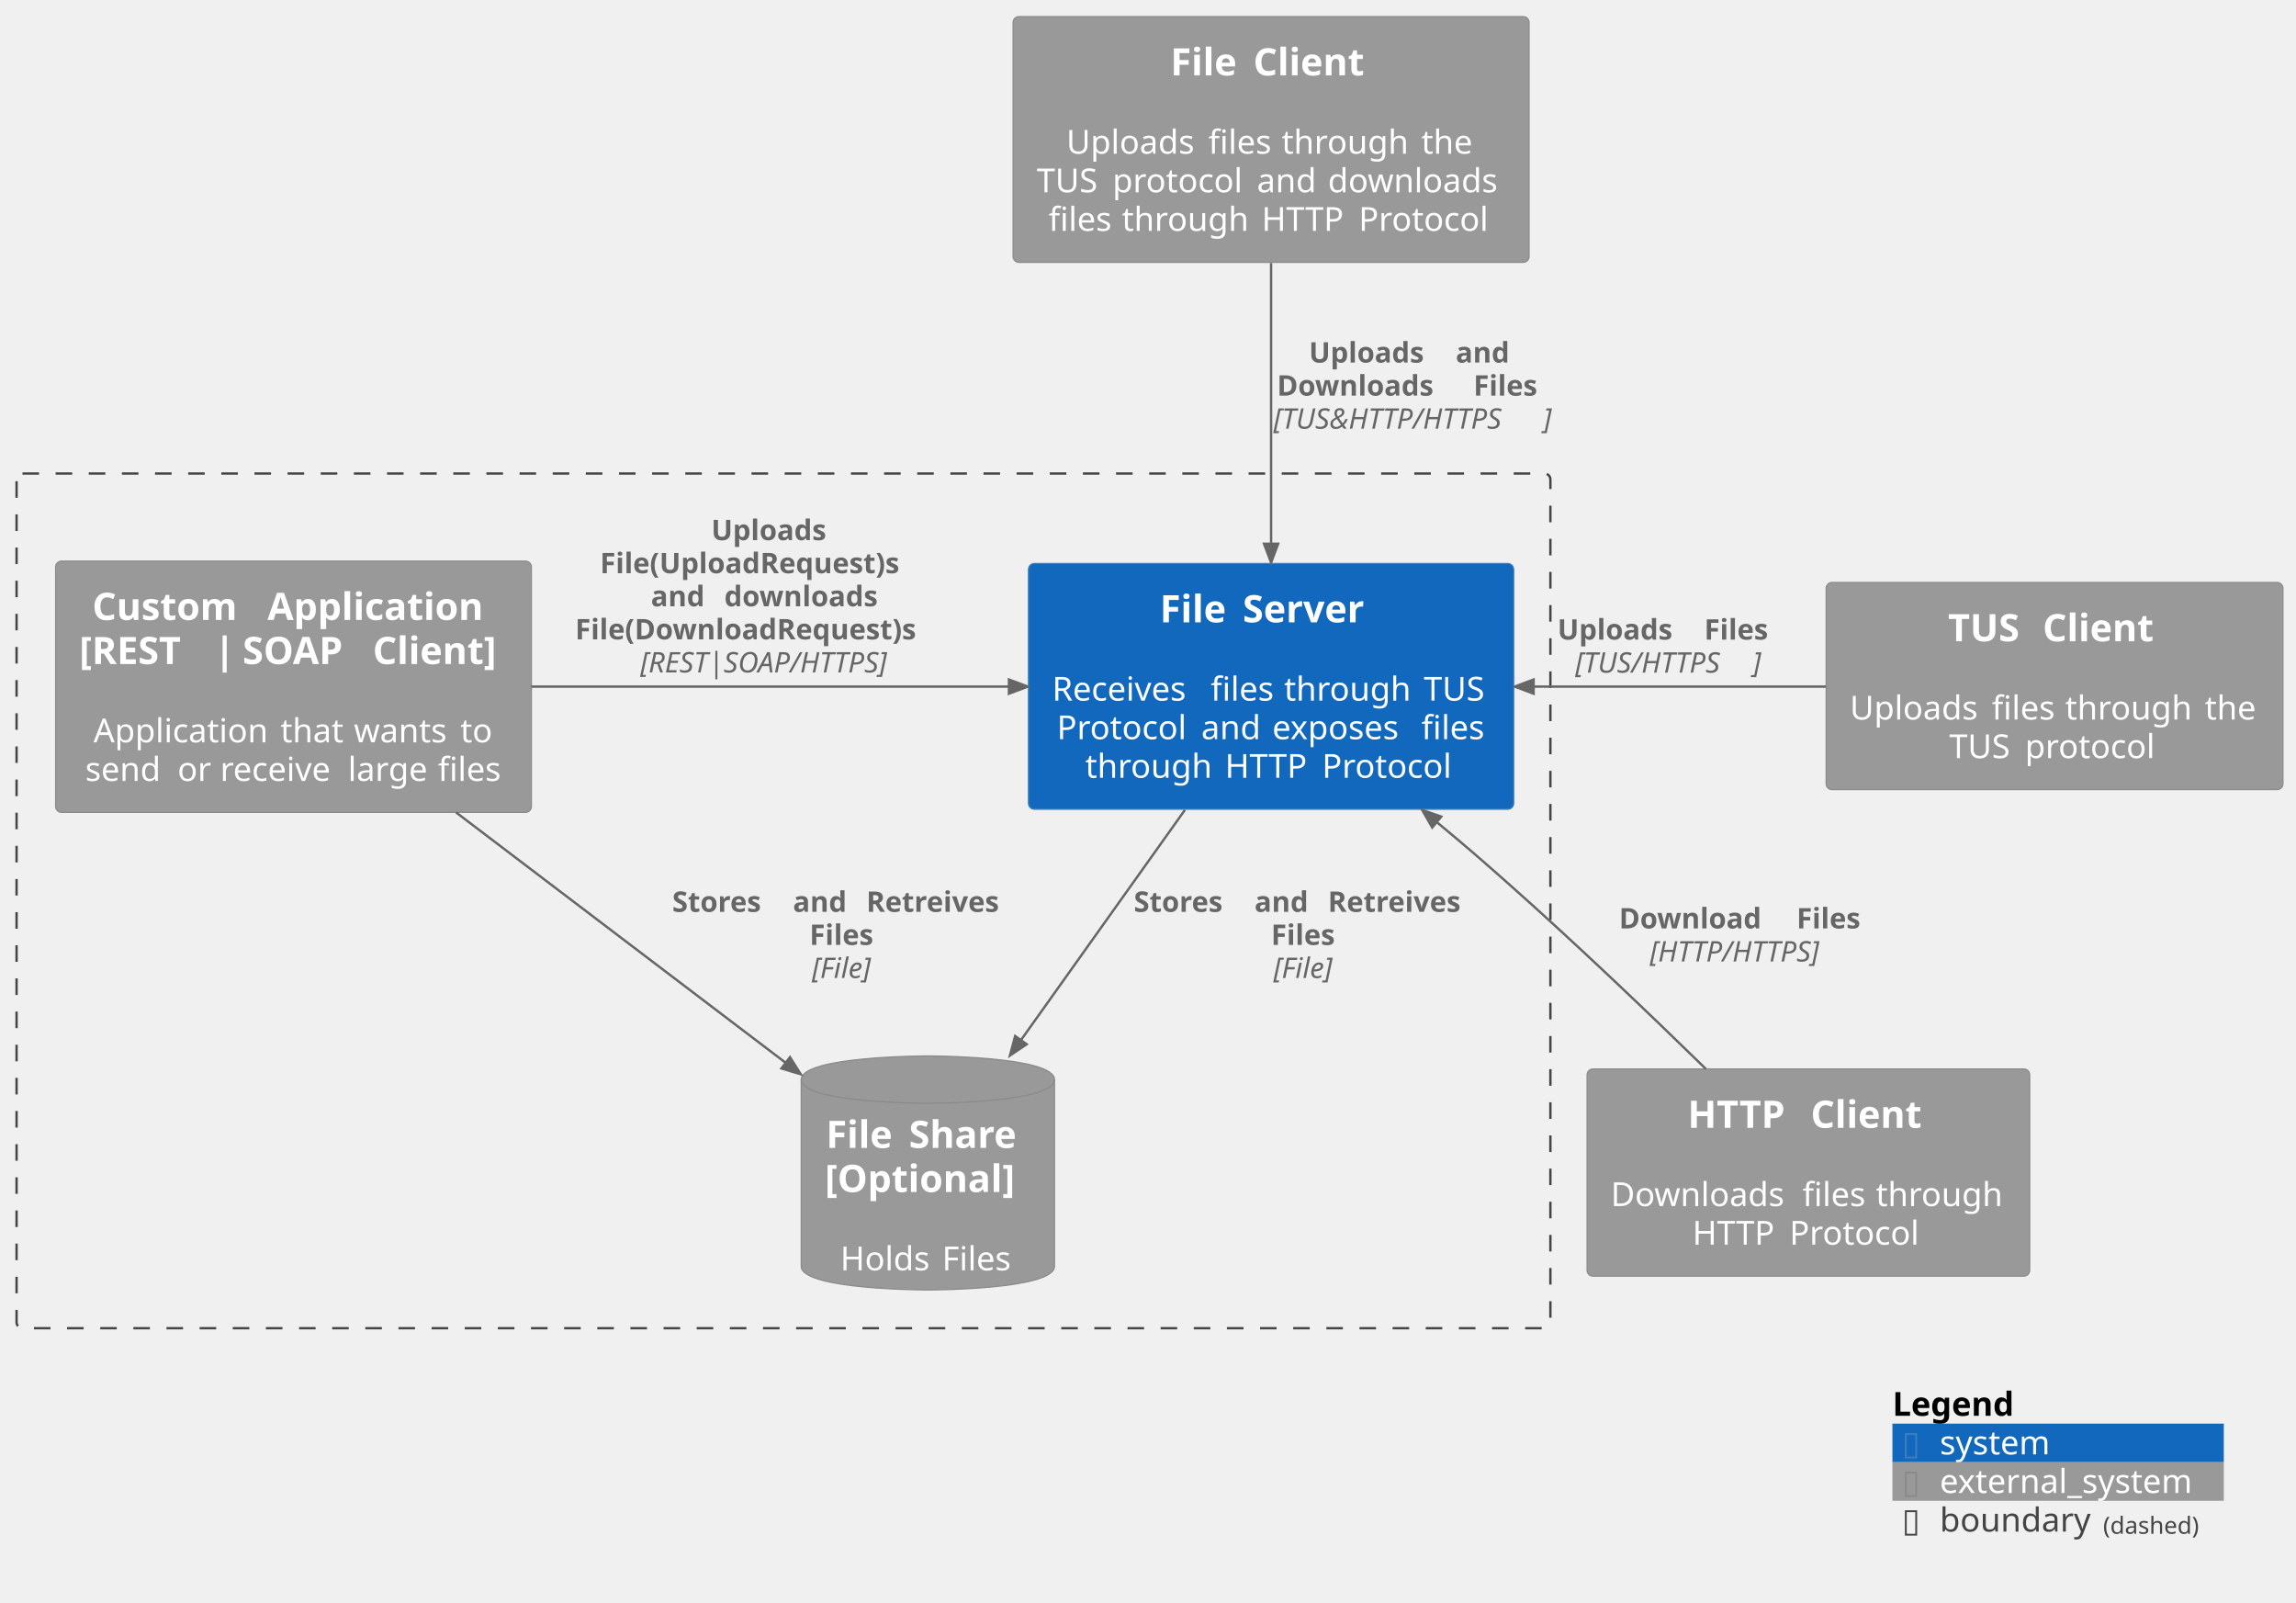
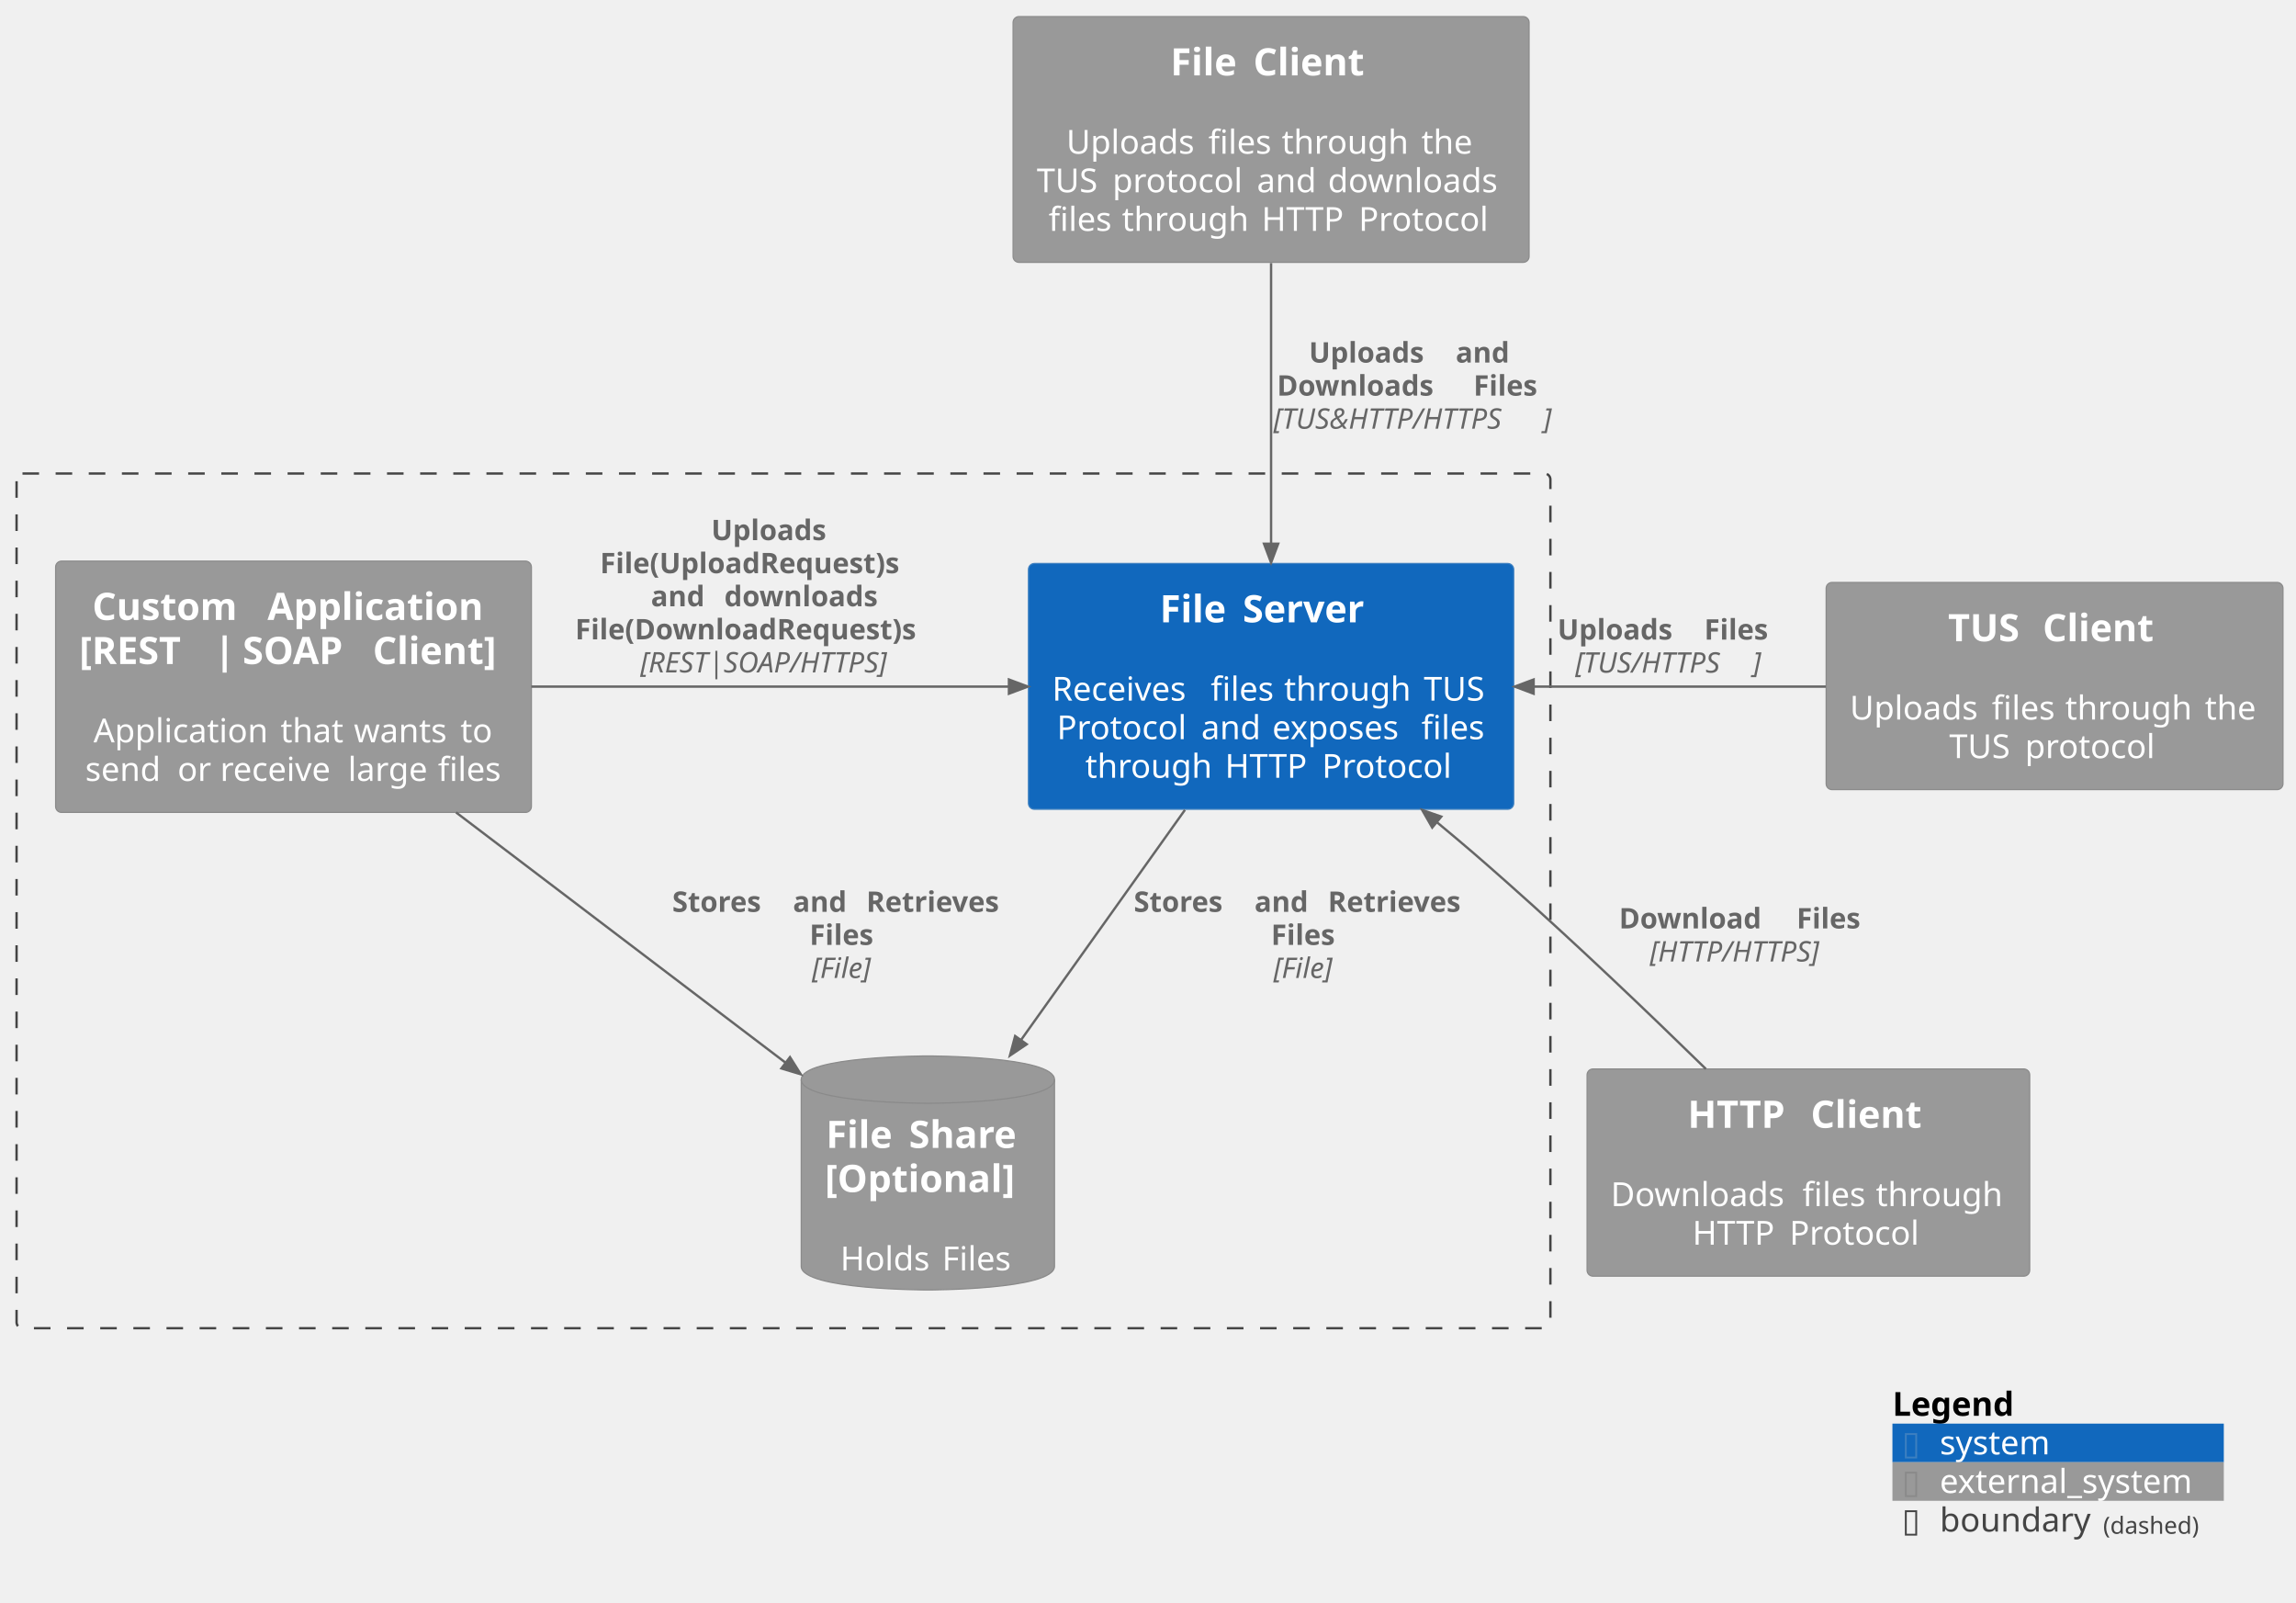
<svg xmlns="http://www.w3.org/2000/svg" contentStyleType="text/css" height="677px" preserveAspectRatio="none" style="width:970px;height:677px;background:#FFFFFF;" version="1.1" viewBox="0 0 970 677" width="970px" zoomAndPan="magnify">
  <defs />
  <g>
    <g id="cluster_b0">
      <rect fill="none" height="361" rx="2.5" ry="2.5" style="stroke:#444444;stroke-width:1.0;stroke-dasharray:7.0,7.0;" width="648" x="7" y="200" />
      <text fill="#444444" font-family="sans-serif" font-size="16" font-weight="bold" lengthAdjust="spacing" textLength="6" x="328" y="216.852"> </text>
    </g>
    <g id="elem_app0">
      <rect fill="#999999" height="106.141" rx="2.5" ry="2.5" style="stroke:#8A8A8A;stroke-width:0.5;" width="201" x="23.5" y="237" />
      <text fill="#FFFFFF" font-family="sans-serif" font-size="16" font-weight="bold" lengthAdjust="spacing" textLength="68" x="39" y="261.852">Custom</text>
      <text fill="#FFFFFF" font-family="sans-serif" font-size="16" font-weight="bold" lengthAdjust="spacing" textLength="6" x="107" y="261.852"> </text>
      <text fill="#FFFFFF" font-family="sans-serif" font-size="16" font-weight="bold" lengthAdjust="spacing" textLength="96" x="113" y="261.852">Application</text>
      <text fill="#FFFFFF" font-family="sans-serif" font-size="16" font-weight="bold" lengthAdjust="spacing" textLength="51" x="33.5" y="280.477">[REST</text>
      <text fill="#FFFFFF" font-family="sans-serif" font-size="16" font-weight="bold" lengthAdjust="spacing" textLength="6" x="84.5" y="280.477"> </text>
      <text fill="#FFFFFF" font-family="sans-serif" font-size="16" font-weight="bold" lengthAdjust="spacing" textLength="6" x="90.5" y="280.477">|</text>
      <text fill="#FFFFFF" font-family="sans-serif" font-size="16" font-weight="bold" lengthAdjust="spacing" textLength="6" x="96.5" y="280.477"> </text>
      <text fill="#FFFFFF" font-family="sans-serif" font-size="16" font-weight="bold" lengthAdjust="spacing" textLength="49" x="102.5" y="280.477">SOAP</text>
      <text fill="#FFFFFF" font-family="sans-serif" font-size="16" font-weight="bold" lengthAdjust="spacing" textLength="6" x="151.5" y="280.477"> </text>
      <text fill="#FFFFFF" font-family="sans-serif" font-size="16" font-weight="bold" lengthAdjust="spacing" textLength="57" x="157.5" y="280.477">Client]</text>
      <text fill="#FFFFFF" font-family="sans-serif" font-size="14" lengthAdjust="spacing" textLength="4" x="122" y="297.245"> </text>
      <text fill="#FFFFFF" font-family="sans-serif" font-size="14" lengthAdjust="spacing" textLength="75" x="39.5" y="313.542">Application</text>
      <text fill="#FFFFFF" font-family="sans-serif" font-size="14" lengthAdjust="spacing" textLength="4" x="114.5" y="313.542"> </text>
      <text fill="#FFFFFF" font-family="sans-serif" font-size="14" lengthAdjust="spacing" textLength="27" x="118.5" y="313.542">that</text>
      <text fill="#FFFFFF" font-family="sans-serif" font-size="14" lengthAdjust="spacing" textLength="4" x="145.5" y="313.542"> </text>
      <text fill="#FFFFFF" font-family="sans-serif" font-size="14" lengthAdjust="spacing" textLength="41" x="149.5" y="313.542">wants</text>
      <text fill="#FFFFFF" font-family="sans-serif" font-size="14" lengthAdjust="spacing" textLength="4" x="190.5" y="313.542"> </text>
      <text fill="#FFFFFF" font-family="sans-serif" font-size="14" lengthAdjust="spacing" textLength="14" x="194.5" y="313.542">to</text>
      <text fill="#FFFFFF" font-family="sans-serif" font-size="14" lengthAdjust="spacing" textLength="35" x="36" y="329.839">send</text>
      <text fill="#FFFFFF" font-family="sans-serif" font-size="14" lengthAdjust="spacing" textLength="4" x="71" y="329.839"> </text>
      <text fill="#FFFFFF" font-family="sans-serif" font-size="14" lengthAdjust="spacing" textLength="14" x="75" y="329.839">or</text>
      <text fill="#FFFFFF" font-family="sans-serif" font-size="14" lengthAdjust="spacing" textLength="4" x="89" y="329.839"> </text>
      <text fill="#FFFFFF" font-family="sans-serif" font-size="14" lengthAdjust="spacing" textLength="50" x="93" y="329.839">receive</text>
      <text fill="#FFFFFF" font-family="sans-serif" font-size="14" lengthAdjust="spacing" textLength="4" x="143" y="329.839"> </text>
      <text fill="#FFFFFF" font-family="sans-serif" font-size="14" lengthAdjust="spacing" textLength="34" x="147" y="329.839">large</text>
      <text fill="#FFFFFF" font-family="sans-serif" font-size="14" lengthAdjust="spacing" textLength="4" x="181" y="329.839"> </text>
      <text fill="#FFFFFF" font-family="sans-serif" font-size="14" lengthAdjust="spacing" textLength="27" x="185" y="329.839">files</text>
    </g>
    <g id="elem_file0">
      <path d="M338.5,456 C338.5,446 392,446 392,446 C392,446 445.5,446 445.5,456 L445.5,534.844 C445.5,544.844 392,544.844 392,544.844 C392,544.844 338.5,544.844 338.5,534.844 L338.5,456 " fill="#999999" style="stroke:#8A8A8A;stroke-width:0.5;" />
      <path d="M338.5,456 C338.5,466 392,466 392,466 C392,466 445.5,466 445.5,456 " fill="none" style="stroke:#8A8A8A;stroke-width:0.5;" />
      <text fill="#FFFFFF" font-family="sans-serif" font-size="16" font-weight="bold" lengthAdjust="spacing" textLength="29" x="349" y="484.852">File</text>
      <text fill="#FFFFFF" font-family="sans-serif" font-size="16" font-weight="bold" lengthAdjust="spacing" textLength="6" x="378" y="484.852"> </text>
      <text fill="#FFFFFF" font-family="sans-serif" font-size="16" font-weight="bold" lengthAdjust="spacing" textLength="51" x="384" y="484.852">Share</text>
      <text fill="#FFFFFF" font-family="sans-serif" font-size="16" font-weight="bold" lengthAdjust="spacing" textLength="87" x="348.5" y="503.477">[Optional]</text>
      <text fill="#FFFFFF" font-family="sans-serif" font-size="14" lengthAdjust="spacing" textLength="4" x="390" y="520.245"> </text>
      <text fill="#FFFFFF" font-family="sans-serif" font-size="14" lengthAdjust="spacing" textLength="39" x="355" y="536.542">Holds</text>
      <text fill="#FFFFFF" font-family="sans-serif" font-size="14" lengthAdjust="spacing" textLength="4" x="394" y="536.542"> </text>
      <text fill="#FFFFFF" font-family="sans-serif" font-size="14" lengthAdjust="spacing" textLength="31" x="398" y="536.542">Files</text>
    </g>
    <g id="elem_fs">
      <rect fill="#1168BD" height="103.812" rx="2.5" ry="2.5" style="stroke:#3C7FC0;stroke-width:0.5;" width="205" x="434.5" y="238" />
      <text fill="#FFFFFF" font-family="sans-serif" font-size="16" font-weight="bold" lengthAdjust="spacing" textLength="29" x="490" y="262.852">File</text>
      <text fill="#FFFFFF" font-family="sans-serif" font-size="16" font-weight="bold" lengthAdjust="spacing" textLength="6" x="519" y="262.852"> </text>
      <text fill="#FFFFFF" font-family="sans-serif" font-size="16" font-weight="bold" lengthAdjust="spacing" textLength="59" x="525" y="262.852">Server</text>
      <text fill="#FFFFFF" font-family="sans-serif" font-size="14" lengthAdjust="spacing" textLength="4" x="535" y="279.62"> </text>
      <text fill="#FFFFFF" font-family="sans-serif" font-size="14" lengthAdjust="spacing" textLength="63" x="444.5" y="295.917">Receives</text>
      <text fill="#FFFFFF" font-family="sans-serif" font-size="14" lengthAdjust="spacing" textLength="4" x="507.5" y="295.917"> </text>
      <text fill="#FFFFFF" font-family="sans-serif" font-size="14" lengthAdjust="spacing" textLength="27" x="511.5" y="295.917">files</text>
      <text fill="#FFFFFF" font-family="sans-serif" font-size="14" lengthAdjust="spacing" textLength="4" x="538.5" y="295.917"> </text>
      <text fill="#FFFFFF" font-family="sans-serif" font-size="14" lengthAdjust="spacing" textLength="55" x="542.5" y="295.917">through</text>
      <text fill="#FFFFFF" font-family="sans-serif" font-size="14" lengthAdjust="spacing" textLength="4" x="597.5" y="295.917"> </text>
      <text fill="#FFFFFF" font-family="sans-serif" font-size="14" lengthAdjust="spacing" textLength="28" x="601.5" y="295.917">TUS</text>
      <text fill="#FFFFFF" font-family="sans-serif" font-size="14" lengthAdjust="spacing" textLength="57" x="446.5" y="312.214">Protocol</text>
      <text fill="#FFFFFF" font-family="sans-serif" font-size="14" lengthAdjust="spacing" textLength="4" x="503.5" y="312.214"> </text>
      <text fill="#FFFFFF" font-family="sans-serif" font-size="14" lengthAdjust="spacing" textLength="26" x="507.5" y="312.214">and</text>
      <text fill="#FFFFFF" font-family="sans-serif" font-size="14" lengthAdjust="spacing" textLength="4" x="533.5" y="312.214"> </text>
      <text fill="#FFFFFF" font-family="sans-serif" font-size="14" lengthAdjust="spacing" textLength="59" x="537.5" y="312.214">exposes</text>
      <text fill="#FFFFFF" font-family="sans-serif" font-size="14" lengthAdjust="spacing" textLength="4" x="596.5" y="312.214"> </text>
      <text fill="#FFFFFF" font-family="sans-serif" font-size="14" lengthAdjust="spacing" textLength="27" x="600.5" y="312.214">files</text>
      <text fill="#FFFFFF" font-family="sans-serif" font-size="14" lengthAdjust="spacing" textLength="55" x="458.5" y="328.511">through</text>
      <text fill="#FFFFFF" font-family="sans-serif" font-size="14" lengthAdjust="spacing" textLength="4" x="513.5" y="328.511"> </text>
      <text fill="#FFFFFF" font-family="sans-serif" font-size="14" lengthAdjust="spacing" textLength="37" x="517.5" y="328.511">HTTP</text>
      <text fill="#FFFFFF" font-family="sans-serif" font-size="14" lengthAdjust="spacing" textLength="4" x="554.5" y="328.511"> </text>
      <text fill="#FFFFFF" font-family="sans-serif" font-size="14" lengthAdjust="spacing" textLength="57" x="558.5" y="328.511">Protocol</text>
    </g>
    <g id="elem_fc">
      <rect fill="#999999" height="103.812" rx="2.5" ry="2.5" style="stroke:#8A8A8A;stroke-width:0.5;" width="218" x="428" y="7" />
      <text fill="#FFFFFF" font-family="sans-serif" font-size="16" font-weight="bold" lengthAdjust="spacing" textLength="29" x="494.5" y="31.852">File</text>
      <text fill="#FFFFFF" font-family="sans-serif" font-size="16" font-weight="bold" lengthAdjust="spacing" textLength="6" x="523.5" y="31.852"> </text>
      <text fill="#FFFFFF" font-family="sans-serif" font-size="16" font-weight="bold" lengthAdjust="spacing" textLength="50" x="529.5" y="31.852">Client</text>
      <text fill="#FFFFFF" font-family="sans-serif" font-size="14" lengthAdjust="spacing" textLength="4" x="535" y="48.62"> </text>
      <text fill="#FFFFFF" font-family="sans-serif" font-size="14" lengthAdjust="spacing" textLength="56" x="450.5" y="64.917">Uploads</text>
      <text fill="#FFFFFF" font-family="sans-serif" font-size="14" lengthAdjust="spacing" textLength="4" x="506.5" y="64.917"> </text>
      <text fill="#FFFFFF" font-family="sans-serif" font-size="14" lengthAdjust="spacing" textLength="27" x="510.5" y="64.917">files</text>
      <text fill="#FFFFFF" font-family="sans-serif" font-size="14" lengthAdjust="spacing" textLength="4" x="537.5" y="64.917"> </text>
      <text fill="#FFFFFF" font-family="sans-serif" font-size="14" lengthAdjust="spacing" textLength="55" x="541.5" y="64.917">through</text>
      <text fill="#FFFFFF" font-family="sans-serif" font-size="14" lengthAdjust="spacing" textLength="4" x="596.5" y="64.917"> </text>
      <text fill="#FFFFFF" font-family="sans-serif" font-size="14" lengthAdjust="spacing" textLength="23" x="600.5" y="64.917">the</text>
      <text fill="#FFFFFF" font-family="sans-serif" font-size="14" lengthAdjust="spacing" textLength="28" x="438" y="81.214">TUS</text>
      <text fill="#FFFFFF" font-family="sans-serif" font-size="14" lengthAdjust="spacing" textLength="4" x="466" y="81.214"> </text>
      <text fill="#FFFFFF" font-family="sans-serif" font-size="14" lengthAdjust="spacing" textLength="57" x="470" y="81.214">protocol</text>
      <text fill="#FFFFFF" font-family="sans-serif" font-size="14" lengthAdjust="spacing" textLength="4" x="527" y="81.214"> </text>
      <text fill="#FFFFFF" font-family="sans-serif" font-size="14" lengthAdjust="spacing" textLength="26" x="531" y="81.214">and</text>
      <text fill="#FFFFFF" font-family="sans-serif" font-size="14" lengthAdjust="spacing" textLength="4" x="557" y="81.214"> </text>
      <text fill="#FFFFFF" font-family="sans-serif" font-size="14" lengthAdjust="spacing" textLength="75" x="561" y="81.214">downloads</text>
      <text fill="#FFFFFF" font-family="sans-serif" font-size="14" lengthAdjust="spacing" textLength="27" x="443" y="97.511">files</text>
      <text fill="#FFFFFF" font-family="sans-serif" font-size="14" lengthAdjust="spacing" textLength="4" x="470" y="97.511"> </text>
      <text fill="#FFFFFF" font-family="sans-serif" font-size="14" lengthAdjust="spacing" textLength="55" x="474" y="97.511">through</text>
      <text fill="#FFFFFF" font-family="sans-serif" font-size="14" lengthAdjust="spacing" textLength="4" x="529" y="97.511"> </text>
      <text fill="#FFFFFF" font-family="sans-serif" font-size="14" lengthAdjust="spacing" textLength="37" x="533" y="97.511">HTTP</text>
      <text fill="#FFFFFF" font-family="sans-serif" font-size="14" lengthAdjust="spacing" textLength="4" x="570" y="97.511"> </text>
      <text fill="#FFFFFF" font-family="sans-serif" font-size="14" lengthAdjust="spacing" textLength="57" x="574" y="97.511">Protocol</text>
    </g>
    <g id="elem_tus">
      <rect fill="#999999" height="87.516" rx="2.5" ry="2.5" style="stroke:#8A8A8A;stroke-width:0.5;" width="193" x="771.5" y="246" />
      <text fill="#FFFFFF" font-family="sans-serif" font-size="16" font-weight="bold" lengthAdjust="spacing" textLength="34" x="823" y="270.852">TUS</text>
      <text fill="#FFFFFF" font-family="sans-serif" font-size="16" font-weight="bold" lengthAdjust="spacing" textLength="6" x="857" y="270.852"> </text>
      <text fill="#FFFFFF" font-family="sans-serif" font-size="16" font-weight="bold" lengthAdjust="spacing" textLength="50" x="863" y="270.852">Client</text>
      <text fill="#FFFFFF" font-family="sans-serif" font-size="14" lengthAdjust="spacing" textLength="4" x="866" y="287.62"> </text>
      <text fill="#FFFFFF" font-family="sans-serif" font-size="14" lengthAdjust="spacing" textLength="56" x="781.5" y="303.917">Uploads</text>
      <text fill="#FFFFFF" font-family="sans-serif" font-size="14" lengthAdjust="spacing" textLength="4" x="837.5" y="303.917"> </text>
      <text fill="#FFFFFF" font-family="sans-serif" font-size="14" lengthAdjust="spacing" textLength="27" x="841.5" y="303.917">files</text>
      <text fill="#FFFFFF" font-family="sans-serif" font-size="14" lengthAdjust="spacing" textLength="4" x="868.5" y="303.917"> </text>
      <text fill="#FFFFFF" font-family="sans-serif" font-size="14" lengthAdjust="spacing" textLength="55" x="872.5" y="303.917">through</text>
      <text fill="#FFFFFF" font-family="sans-serif" font-size="14" lengthAdjust="spacing" textLength="4" x="927.5" y="303.917"> </text>
      <text fill="#FFFFFF" font-family="sans-serif" font-size="14" lengthAdjust="spacing" textLength="23" x="931.5" y="303.917">the</text>
      <text fill="#FFFFFF" font-family="sans-serif" font-size="14" lengthAdjust="spacing" textLength="28" x="823.5" y="320.214">TUS</text>
      <text fill="#FFFFFF" font-family="sans-serif" font-size="14" lengthAdjust="spacing" textLength="4" x="851.5" y="320.214"> </text>
      <text fill="#FFFFFF" font-family="sans-serif" font-size="14" lengthAdjust="spacing" textLength="57" x="855.5" y="320.214">protocol</text>
    </g>
    <g id="elem_http">
      <rect fill="#999999" height="87.516" rx="2.5" ry="2.5" style="stroke:#8A8A8A;stroke-width:0.5;" width="187" x="670.5" y="451.5" />
      <text fill="#FFFFFF" font-family="sans-serif" font-size="16" font-weight="bold" lengthAdjust="spacing" textLength="46" x="713" y="476.352">HTTP</text>
      <text fill="#FFFFFF" font-family="sans-serif" font-size="16" font-weight="bold" lengthAdjust="spacing" textLength="6" x="759" y="476.352"> </text>
      <text fill="#FFFFFF" font-family="sans-serif" font-size="16" font-weight="bold" lengthAdjust="spacing" textLength="50" x="765" y="476.352">Client</text>
      <text fill="#FFFFFF" font-family="sans-serif" font-size="14" lengthAdjust="spacing" textLength="4" x="762" y="493.12"> </text>
      <text fill="#FFFFFF" font-family="sans-serif" font-size="14" lengthAdjust="spacing" textLength="77" x="680.5" y="509.417">Downloads</text>
      <text fill="#FFFFFF" font-family="sans-serif" font-size="14" lengthAdjust="spacing" textLength="4" x="757.5" y="509.417"> </text>
      <text fill="#FFFFFF" font-family="sans-serif" font-size="14" lengthAdjust="spacing" textLength="27" x="761.5" y="509.417">files</text>
      <text fill="#FFFFFF" font-family="sans-serif" font-size="14" lengthAdjust="spacing" textLength="4" x="788.5" y="509.417"> </text>
      <text fill="#FFFFFF" font-family="sans-serif" font-size="14" lengthAdjust="spacing" textLength="55" x="792.5" y="509.417">through</text>
      <text fill="#FFFFFF" font-family="sans-serif" font-size="14" lengthAdjust="spacing" textLength="37" x="715" y="525.714">HTTP</text>
      <text fill="#FFFFFF" font-family="sans-serif" font-size="14" lengthAdjust="spacing" textLength="4" x="752" y="525.714"> </text>
      <text fill="#FFFFFF" font-family="sans-serif" font-size="14" lengthAdjust="spacing" textLength="57" x="756" y="525.714">Protocol</text>
    </g>
    <g id="link_app0_fs">
      <path d="M224.5,290 C288.13,290 362.19,290 426.25,290 " fill="none" id="app0-to-fs" style="stroke:#666666;stroke-width:1.0;" />
      <polygon fill="#666666" points="434.25,290,426.25,287,426.25,293,434.25,290" style="stroke:#666666;stroke-width:1.0;" />
      <text fill="#666666" font-family="sans-serif" font-size="12" font-weight="bold" lengthAdjust="spacing" textLength="58" x="300.5" y="228.139">Uploads</text>
      <text fill="#666666" font-family="sans-serif" font-size="12" font-weight="bold" lengthAdjust="spacing" textLength="152" x="253.5" y="242.107">File(UploadRequest)s</text>
      <text fill="#666666" font-family="sans-serif" font-size="12" font-weight="bold" lengthAdjust="spacing" textLength="27" x="275" y="256.076">and</text>
      <text fill="#666666" font-family="sans-serif" font-size="12" font-weight="bold" lengthAdjust="spacing" textLength="4" x="302" y="256.076"> </text>
      <text fill="#666666" font-family="sans-serif" font-size="12" font-weight="bold" lengthAdjust="spacing" textLength="78" x="306" y="256.076">downloads</text>
      <text fill="#666666" font-family="sans-serif" font-size="12" font-weight="bold" lengthAdjust="spacing" textLength="173" x="243" y="270.045">File(DownloadRequest)s</text>
      <text fill="#666666" font-family="sans-serif" font-size="12" font-style="italic" lengthAdjust="spacing" textLength="118" x="270.5" y="284.014">[REST|SOAP/HTTPS]</text>
    </g>
    <g id="link_app0_file0">
      <path d="M192.67,343.14 C237.95,377.53 290.049,417.081 331.929,448.891 " fill="none" id="app0-to-file0" style="stroke:#666666;stroke-width:1.0;" />
      <polygon fill="#666666" points="338.3,453.73,333.744,446.502,330.115,451.28,338.3,453.73" style="stroke:#666666;stroke-width:1.0;" />
      <text fill="#666666" font-family="sans-serif" font-size="12" font-weight="bold" lengthAdjust="spacing" textLength="47" x="284" y="385.139">Stores</text>
      <text fill="#666666" font-family="sans-serif" font-size="12" font-weight="bold" lengthAdjust="spacing" textLength="4" x="331" y="385.139"> </text>
      <text fill="#666666" font-family="sans-serif" font-size="12" font-weight="bold" lengthAdjust="spacing" textLength="27" x="335" y="385.139">and</text>
      <text fill="#666666" font-family="sans-serif" font-size="12" font-weight="bold" lengthAdjust="spacing" textLength="4" x="362" y="385.139"> </text>
-       <text fill="#666666" font-family="sans-serif" font-size="12" font-weight="bold" lengthAdjust="spacing" textLength="67" x="366" y="385.139">Retreives</text>
+       <text fill="#666666" font-family="sans-serif" font-size="12" font-weight="bold" lengthAdjust="spacing" textLength="67" x="366" y="385.139">Retrieves</text>
      <text fill="#666666" font-family="sans-serif" font-size="12" font-weight="bold" lengthAdjust="spacing" textLength="33" x="342" y="399.107">Files</text>
      <text fill="#666666" font-family="sans-serif" font-size="12" font-style="italic" lengthAdjust="spacing" textLength="31" x="343" y="413.076">[File]</text>
    </g>
    <g id="link_fs_file0">
      <path d="M500.6,342.09 C477.95,373.88 453.633,408.005 431.313,439.325 " fill="none" id="fs-to-file0" style="stroke:#666666;stroke-width:1.0;" />
      <polygon fill="#666666" points="426.67,445.84,433.756,441.066,428.87,437.584,426.67,445.84" style="stroke:#666666;stroke-width:1.0;" />
      <text fill="#666666" font-family="sans-serif" font-size="12" font-weight="bold" lengthAdjust="spacing" textLength="47" x="479" y="385.139">Stores</text>
      <text fill="#666666" font-family="sans-serif" font-size="12" font-weight="bold" lengthAdjust="spacing" textLength="4" x="526" y="385.139"> </text>
      <text fill="#666666" font-family="sans-serif" font-size="12" font-weight="bold" lengthAdjust="spacing" textLength="27" x="530" y="385.139">and</text>
      <text fill="#666666" font-family="sans-serif" font-size="12" font-weight="bold" lengthAdjust="spacing" textLength="4" x="557" y="385.139"> </text>
-       <text fill="#666666" font-family="sans-serif" font-size="12" font-weight="bold" lengthAdjust="spacing" textLength="67" x="561" y="385.139">Retreives</text>
+       <text fill="#666666" font-family="sans-serif" font-size="12" font-weight="bold" lengthAdjust="spacing" textLength="67" x="561" y="385.139">Retrieves</text>
      <text fill="#666666" font-family="sans-serif" font-size="12" font-weight="bold" lengthAdjust="spacing" textLength="33" x="537" y="399.107">Files</text>
      <text fill="#666666" font-family="sans-serif" font-size="12" font-style="italic" lengthAdjust="spacing" textLength="31" x="538" y="413.076">[File]</text>
    </g>
    <g id="link_fc_fs">
      <path d="M537,111.11 C537,148.81 537,191.9 537,229.65 " fill="none" id="fc-to-fs" style="stroke:#666666;stroke-width:1.0;" />
      <polygon fill="#666666" points="537,237.65,540,229.65,534,229.65,537,237.65" style="stroke:#666666;stroke-width:1.0;" />
      <text fill="#666666" font-family="sans-serif" font-size="12" font-weight="bold" lengthAdjust="spacing" textLength="58" x="553" y="153.139">Uploads</text>
      <text fill="#666666" font-family="sans-serif" font-size="12" font-weight="bold" lengthAdjust="spacing" textLength="4" x="611" y="153.139"> </text>
      <text fill="#666666" font-family="sans-serif" font-size="12" font-weight="bold" lengthAdjust="spacing" textLength="27" x="615" y="153.139">and</text>
      <text fill="#666666" font-family="sans-serif" font-size="12" font-weight="bold" lengthAdjust="spacing" textLength="79" x="539.5" y="167.107">Downloads</text>
      <text fill="#666666" font-family="sans-serif" font-size="12" font-weight="bold" lengthAdjust="spacing" textLength="4" x="618.5" y="167.107"> </text>
      <text fill="#666666" font-family="sans-serif" font-size="12" font-weight="bold" lengthAdjust="spacing" textLength="33" x="622.5" y="167.107">Files</text>
      <text fill="#666666" font-family="sans-serif" font-size="12" font-style="italic" lengthAdjust="spacing" textLength="110" x="538" y="181.076">[TUS&amp;HTTP/HTTPS</text>
      <text fill="#666666" font-family="sans-serif" font-size="12" font-style="italic" lengthAdjust="spacing" textLength="4" x="648" y="181.076"> </text>
      <text fill="#666666" font-family="sans-serif" font-size="12" font-style="italic" lengthAdjust="spacing" textLength="5" x="652" y="181.076">]</text>
    </g>
    <g id="link_fs_tus">
      <path d="M647.92,290 C689.86,290 730.09,290 771.36,290 " fill="none" id="fs-backto-tus" style="stroke:#666666;stroke-width:1.0;" />
      <polygon fill="#666666" points="639.92,290,647.92,293,647.92,287,639.92,290" style="stroke:#666666;stroke-width:1.0;" />
      <text fill="#666666" font-family="sans-serif" font-size="12" font-weight="bold" lengthAdjust="spacing" textLength="58" x="658" y="270.139">Uploads</text>
      <text fill="#666666" font-family="sans-serif" font-size="12" font-weight="bold" lengthAdjust="spacing" textLength="4" x="716" y="270.139"> </text>
      <text fill="#666666" font-family="sans-serif" font-size="12" font-weight="bold" lengthAdjust="spacing" textLength="33" x="720" y="270.139">Files</text>
      <text fill="#666666" font-family="sans-serif" font-size="12" font-style="italic" lengthAdjust="spacing" textLength="71" x="665.5" y="284.107">[TUS/HTTPS</text>
      <text fill="#666666" font-family="sans-serif" font-size="12" font-style="italic" lengthAdjust="spacing" textLength="4" x="736.5" y="284.107"> </text>
      <text fill="#666666" font-family="sans-serif" font-size="12" font-style="italic" lengthAdjust="spacing" textLength="5" x="740.5" y="284.107">]</text>
    </g>
    <g id="link_fs_http">
      <path d="M606.99,347.225 C619.139,357.295 625.49,362.8 637,373 C665.55,398.29 696.5,427.86 720.69,451.49 " fill="none" id="fs-backto-http" style="stroke:#666666;stroke-width:1.0;" />
      <polygon fill="#666666" points="600.83,342.12,605.075,349.535,608.904,344.915,600.83,342.12" style="stroke:#666666;stroke-width:1.0;" />
      <text fill="#666666" font-family="sans-serif" font-size="12" font-weight="bold" lengthAdjust="spacing" textLength="71" x="684" y="392.139">Download</text>
      <text fill="#666666" font-family="sans-serif" font-size="12" font-weight="bold" lengthAdjust="spacing" textLength="4" x="755" y="392.139"> </text>
      <text fill="#666666" font-family="sans-serif" font-size="12" font-weight="bold" lengthAdjust="spacing" textLength="33" x="759" y="392.139">Files</text>
      <text fill="#666666" font-family="sans-serif" font-size="12" font-style="italic" lengthAdjust="spacing" textLength="82" x="697" y="406.107">[HTTP/HTTPS]</text>
    </g>
    <rect fill="none" height="16.297" style="stroke:none;stroke-width:1.0;" width="140" x="799.5" y="585" />
    <text fill="#000000" font-family="sans-serif" font-size="14" font-weight="bold" lengthAdjust="spacing" textLength="59" x="799.5" y="597.995">Legend</text>
    <text fill="#FFFFFF" font-family="sans-serif" font-size="14" lengthAdjust="spacing" textLength="4" x="858.5" y="597.995"> </text>
    <rect fill="#1168BD" height="16.297" style="stroke:none;stroke-width:1.0;" width="140" x="799.5" y="601.297" />
    <text fill="#3C7FC0" font-family="sans-serif" font-size="14" lengthAdjust="spacing" textLength="8" x="803.5" y="614.292">▯</text>
    <text fill="#FFFFFF" font-family="sans-serif" font-size="14" lengthAdjust="spacing" textLength="4" x="811.5" y="614.292"> </text>
    <text fill="#FFFFFF" font-family="sans-serif" font-size="14" lengthAdjust="spacing" textLength="50" x="819.5" y="614.292">system</text>
    <text fill="#FFFFFF" font-family="sans-serif" font-size="14" lengthAdjust="spacing" textLength="4" x="873.5" y="614.292"> </text>
    <rect fill="#999999" height="16.297" style="stroke:none;stroke-width:1.0;" width="140" x="799.5" y="617.594" />
    <text fill="#8A8A8A" font-family="sans-serif" font-size="14" lengthAdjust="spacing" textLength="8" x="803.5" y="630.589">▯</text>
    <text fill="#FFFFFF" font-family="sans-serif" font-size="14" lengthAdjust="spacing" textLength="4" x="811.5" y="630.589"> </text>
    <text fill="#FFFFFF" font-family="sans-serif" font-size="14" lengthAdjust="spacing" textLength="112" x="819.5" y="630.589">external_system</text>
    <text fill="#FFFFFF" font-family="sans-serif" font-size="14" lengthAdjust="spacing" textLength="4" x="935.5" y="630.589"> </text>
    <rect fill="none" height="16.297" style="stroke:none;stroke-width:1.0;" width="140" x="799.5" y="633.891" />
    <text fill="#444444" font-family="sans-serif" font-size="14" lengthAdjust="spacing" textLength="8" x="803.5" y="646.886">▯</text>
    <text fill="#FFFFFF" font-family="sans-serif" font-size="14" lengthAdjust="spacing" textLength="4" x="811.5" y="646.886"> </text>
    <text fill="#444444" font-family="sans-serif" font-size="14" lengthAdjust="spacing" textLength="65" x="819.5" y="646.886">boundary</text>
    <text fill="#444444" font-family="sans-serif" font-size="10" lengthAdjust="spacing" textLength="43" x="888.5" y="647.829">(dashed)</text>
    <text fill="#FFFFFF" font-family="sans-serif" font-size="14" lengthAdjust="spacing" textLength="4" x="931.5" y="646.886"> </text>
    <line style="stroke:none;stroke-width:1.0;" x1="799.5" x2="939.5" y1="585" y2="585" />
    <line style="stroke:none;stroke-width:1.0;" x1="799.5" x2="939.5" y1="601.297" y2="601.297" />
    <line style="stroke:none;stroke-width:1.0;" x1="799.5" x2="939.5" y1="617.594" y2="617.594" />
    <line style="stroke:none;stroke-width:1.0;" x1="799.5" x2="939.5" y1="633.891" y2="633.891" />
    <line style="stroke:none;stroke-width:1.0;" x1="799.5" x2="939.5" y1="650.188" y2="650.188" />
    <line style="stroke:none;stroke-width:1.0;" x1="799.5" x2="799.5" y1="585" y2="650.188" />
    <line style="stroke:none;stroke-width:1.0;" x1="939.5" x2="939.5" y1="585" y2="650.188" />
  </g>
</svg>
